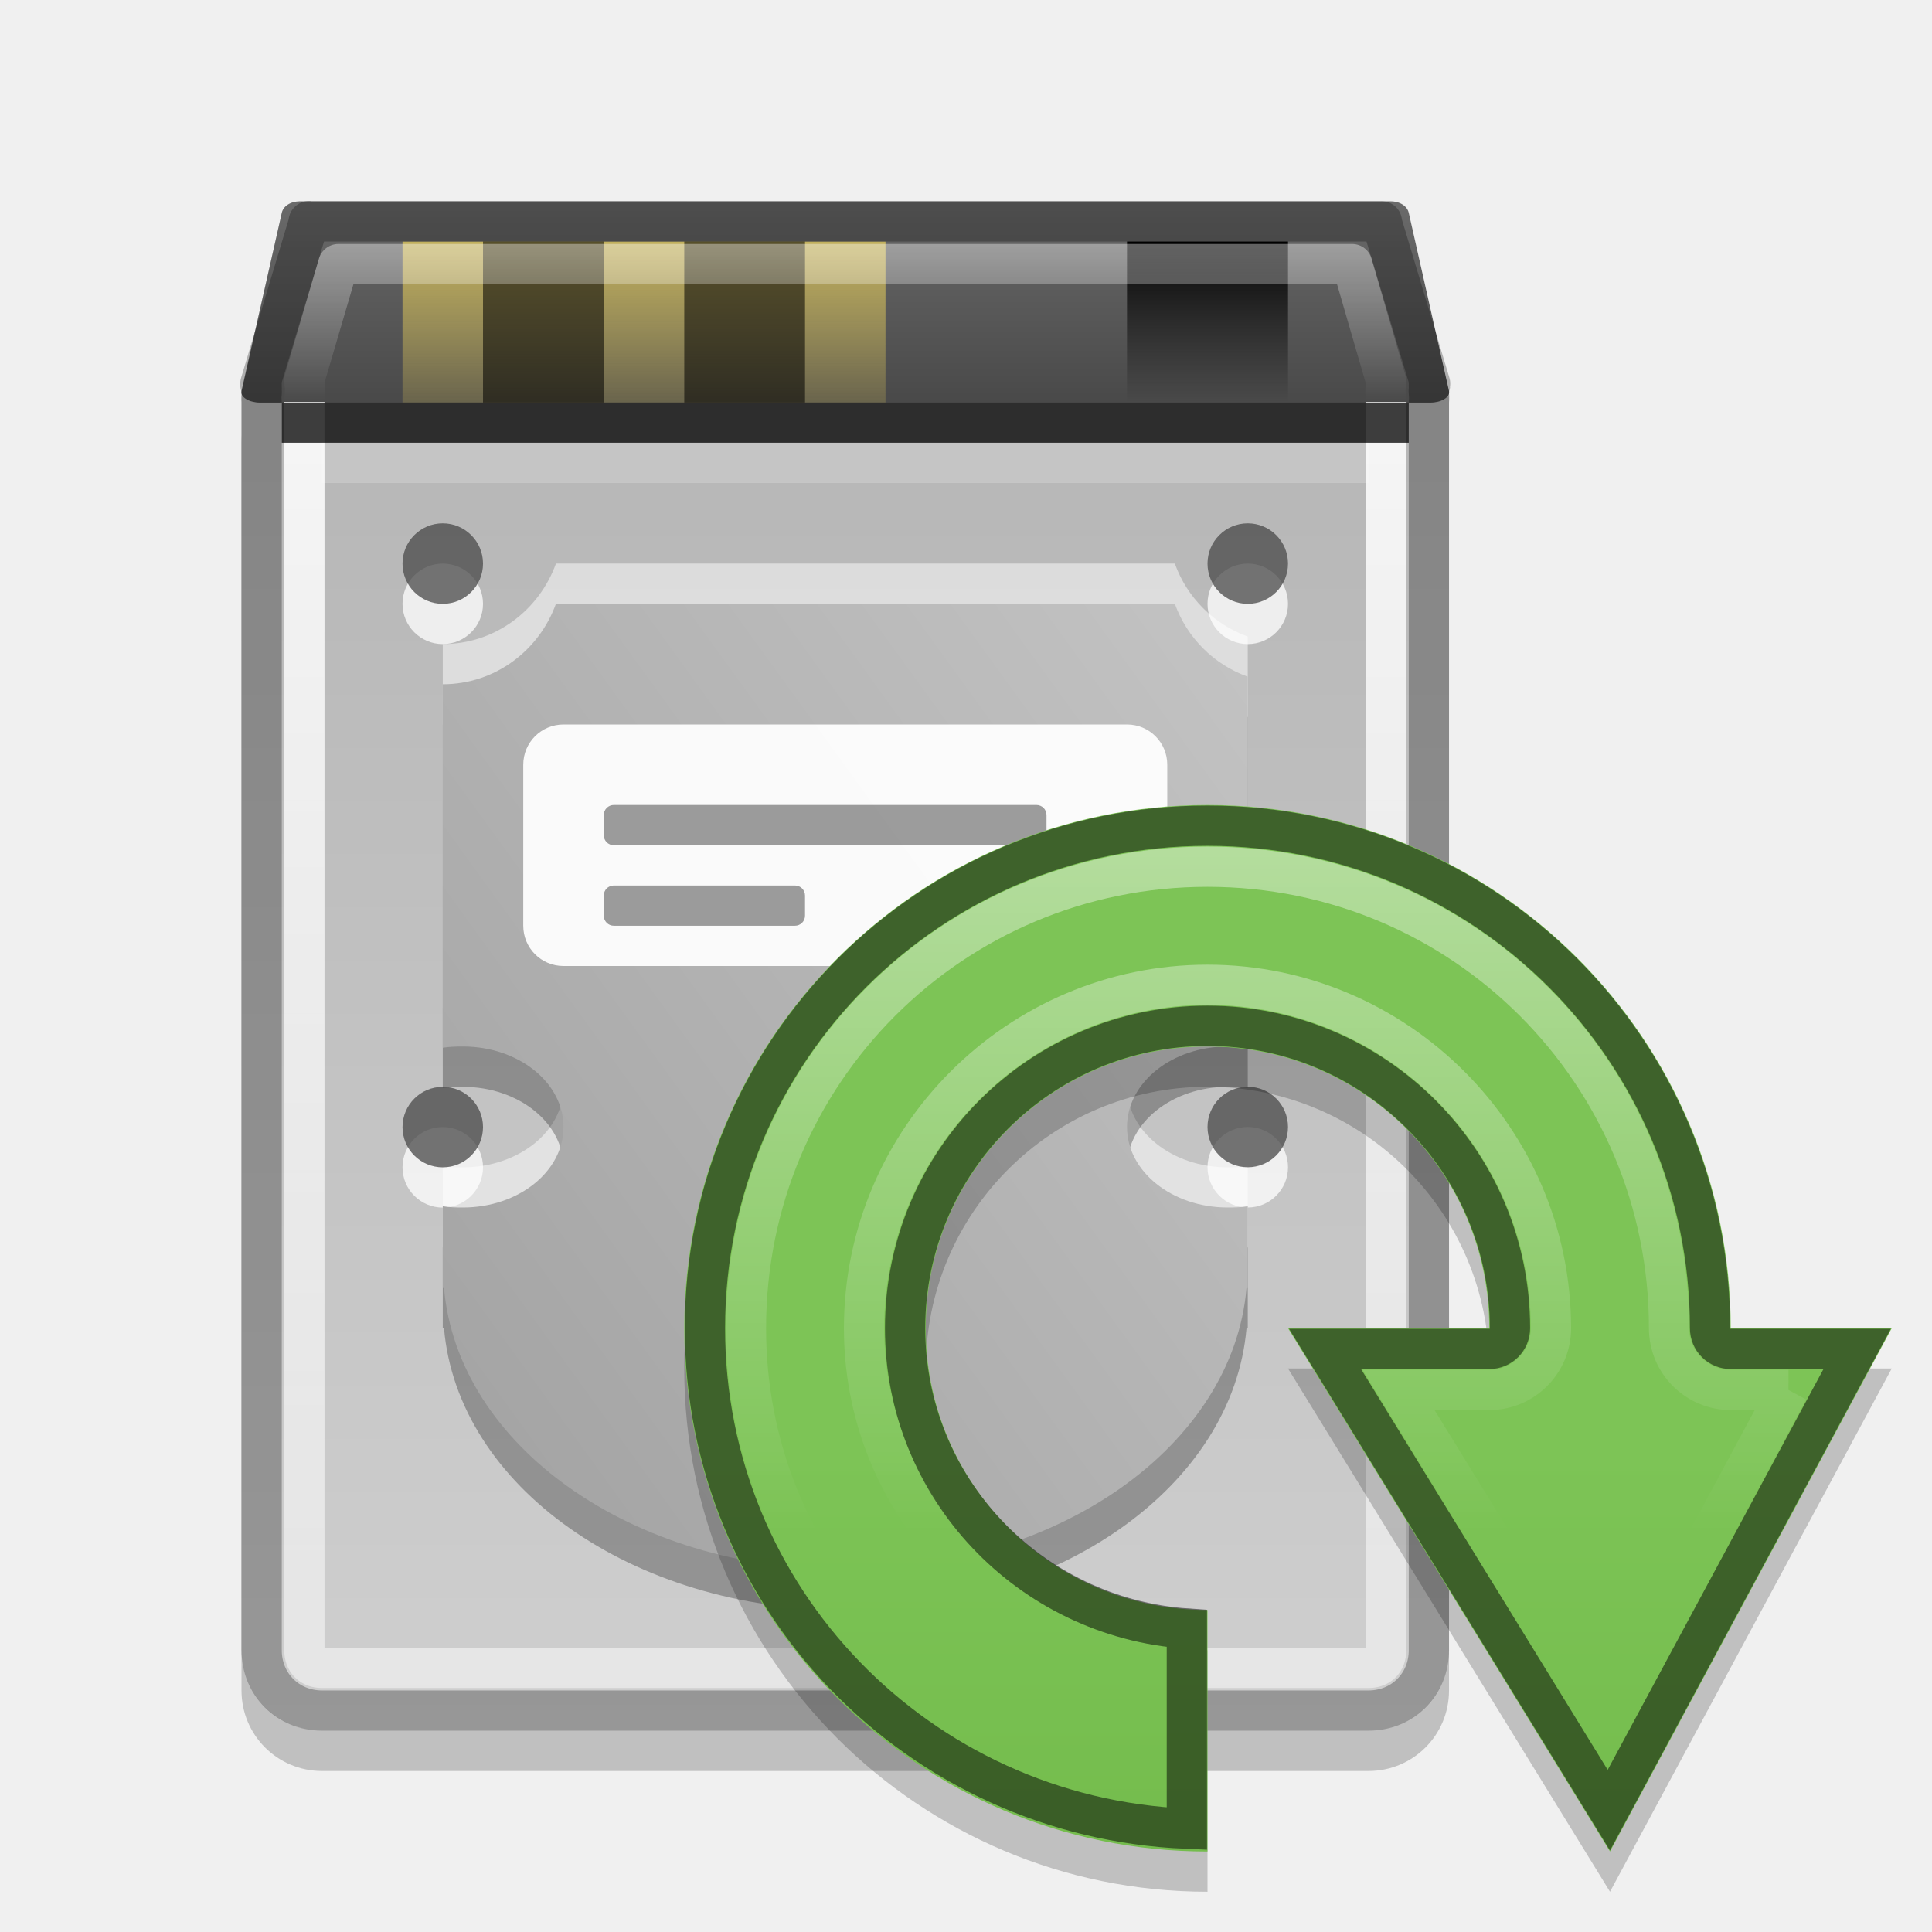
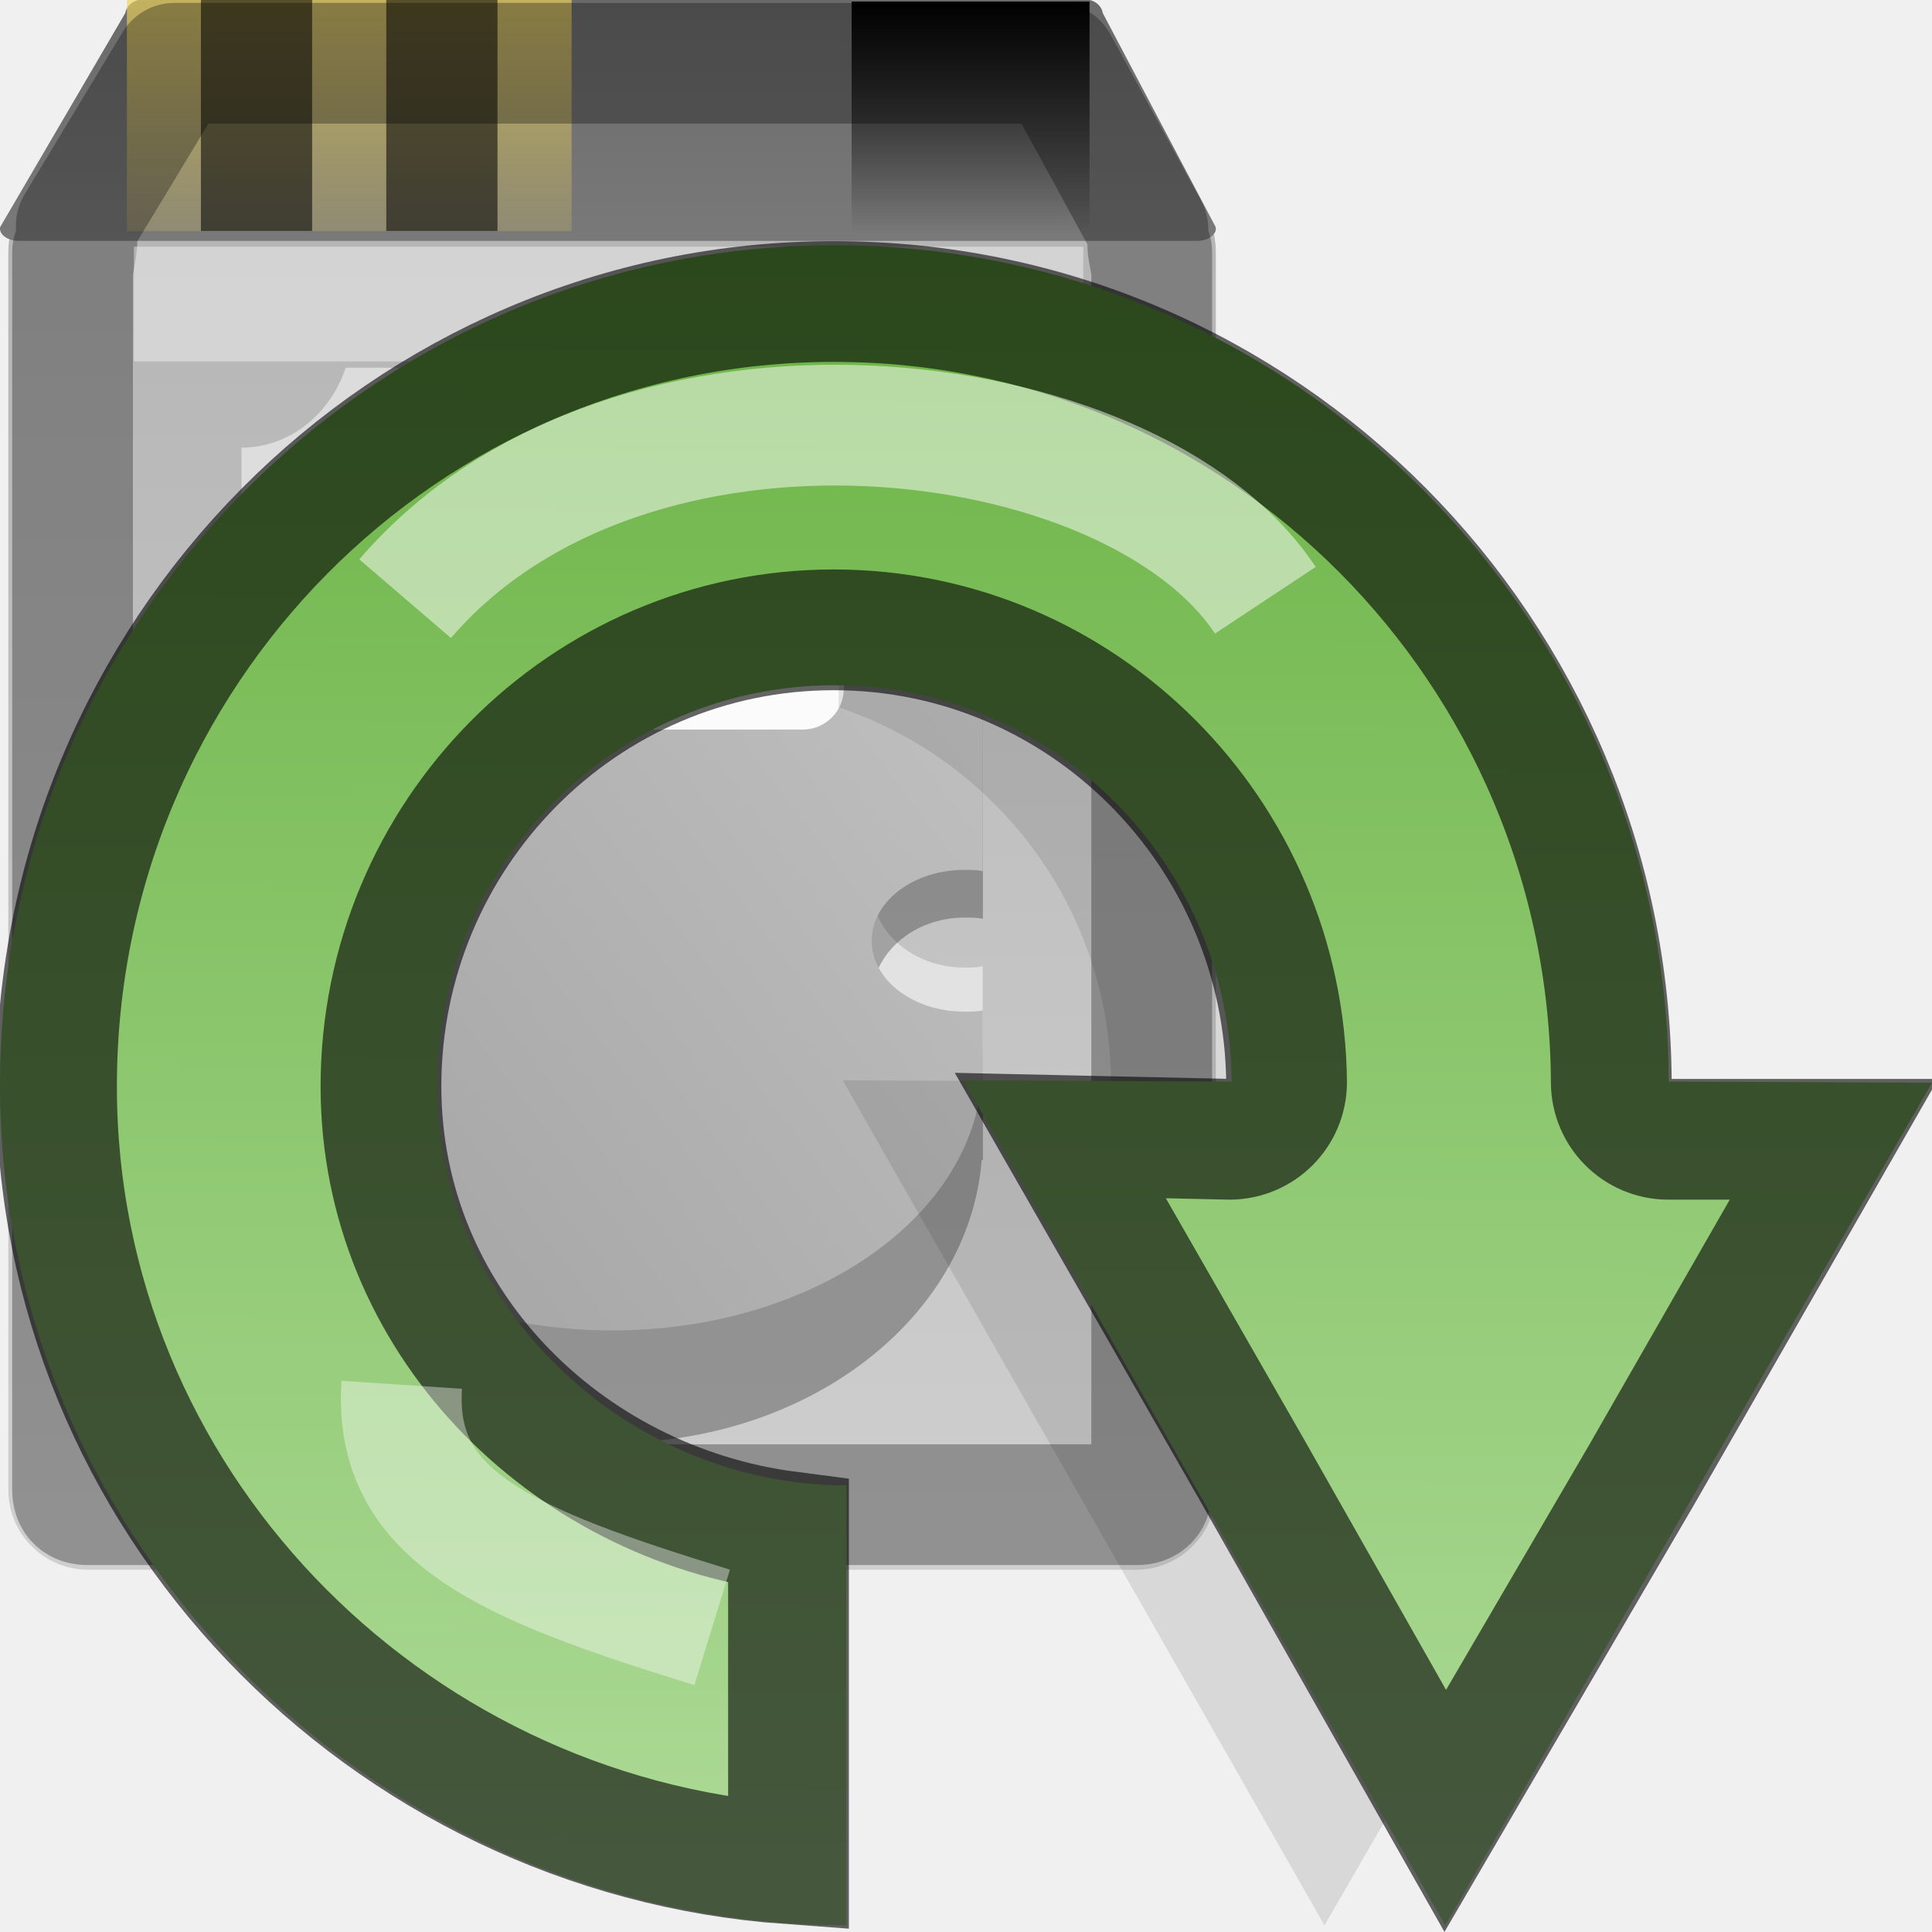
- <svg xmlns="http://www.w3.org/2000/svg" xmlns:xlink="http://www.w3.org/1999/xlink" version="1.1" id="svg2" viewBox="0 0 48 48">
+ <svg xmlns="http://www.w3.org/2000/svg" version="1.1" id="svg2" viewBox="0 0 16 16">
  <defs id="defs4">
-     <linearGradient gradientTransform="matrix(1,0,0,0.8,0,203.28)" gradientUnits="userSpaceOnUse" x2="0" y2="1018.36" y1="1011.36" id="0">
-       <stop id="stop7" stop-color="#eed45a" />
-       <stop id="stop9" stop-opacity="0" stop-color="#eed45a" offset="1" />
+     <linearGradient gradientTransform="matrix(0.4925898,0,0,0.38192,-8.710422,-386.247)" x2="0" gradientUnits="userSpaceOnUse" y2="1016.36" y1="1011.36" id="0">
+       <stop id="stop7" />
+       <stop stop-opacity="0" id="stop9" offset="1" />
    </linearGradient>
-     <linearGradient gradientTransform="matrix(1,0,0,0.79999,0,203.28)" gradientUnits="userSpaceOnUse" x2="0" y2="1016.36" y1="1011.36" id="1">
-       <stop id="stop12" />
-       <stop id="stop14" stop-opacity="0" offset="1" />
+     <linearGradient gradientTransform="matrix(0.3069374,0,0,0.29346,-2.604673,-1.017)" x2="8" gradientUnits="userSpaceOnUse" x1="37" y2="38" y1="17" id="1">
+       <stop id="stop12" stop-color="#c5c5c5" />
+       <stop id="stop14" stop-color="#9d9d9d" offset="1" />
    </linearGradient>
-     <linearGradient gradientUnits="userSpaceOnUse" x2="8" y2="38" x1="37" y1="17" id="2">
-       <stop id="stop17" stop-color="#c5c5c5" />
-       <stop id="stop19" stop-color="#9d9d9d" offset="1" />
+     <linearGradient gradientTransform="matrix(0.3069374,0,0,0.39017,-3.246646,-394.637)" x2="0" gradientUnits="userSpaceOnUse" y2="1018.36" y1="1011.36" id="2">
+       <stop id="stop17" stop-color="#eed45a" />
+       <stop stop-opacity="0" id="stop19" stop-color="#eed45a" offset="1" />
    </linearGradient>
-     <linearGradient gradientTransform="matrix(1,0,0,0.625,0,381.14)" gradientUnits="userSpaceOnUse" x2="0" y2="1016.36" y1="1008.36" id="3">
-       <stop id="stop22" stop-color="#6a6a6a" />
-       <stop id="stop24" stop-color="#494949" offset="1" />
+     <linearGradient gradientTransform="matrix(0.3333163,0,0,0.33077,-3.263646,-334.097)" x2="0" gradientUnits="userSpaceOnUse" y2="1049.36" y1="1016.36" id="3">
+       <stop id="stop22" stop-color="#b6b6b6" />
+       <stop id="stop24" stop-color="#cfcfcf" offset="1" />
    </linearGradient>
-     <linearGradient gradientUnits="userSpaceOnUse" x2="0" y2="44" y1="8" id="4">
-       <stop id="stop27" stop-opacity="0.443" stop-color="#fff" />
-       <stop id="stop29" stop-opacity="0" stop-color="#fff" offset="0.111" />
-       <stop id="stop31" stop-color="#fff" offset="0.111" />
-       <stop id="stop33" stop-opacity="0.549" stop-color="#fff" offset="1" />
+     <linearGradient gradientTransform="matrix(0.3355862,0,0,0.25007,-3.354642,-252.167)" x2="0" gradientUnits="userSpaceOnUse" y2="1016.36" y1="1008.36" id="4">
+       <stop id="stop27" stop-color="#6a6a6a" />
+       <stop id="stop29" stop-color="#797979" offset="1" />
    </linearGradient>
-     <linearGradient gradientUnits="userSpaceOnUse" x2="0" y2="1049.36" y1="1016.36" id="5">
-       <stop id="stop36" stop-color="#b6b6b6" />
-       <stop id="stop38" stop-color="#cfcfcf" offset="1" />
-     </linearGradient>
-     <linearGradient id="linearGradient4151">
-       <stop style="stop-color:#ffffff;stop-opacity:1;" offset="0" id="stop4153" />
-       <stop style="stop-color:#ffffff;stop-opacity:0;" offset="1" id="stop4155" />
-     </linearGradient>
-     <linearGradient gradientUnits="userSpaceOnUse" y2="-1" x2="29" y1="-1" x1="3" id="linearGradient4165" xlink:href="#1-9" />
-     <linearGradient xlink:href="#linearGradient4151" id="linearGradient4157" x1="-3" y1="0" x2="21" y2="0" gradientUnits="userSpaceOnUse" />
-     <linearGradient id="1-9" y1="3" y2="45" gradientUnits="userSpaceOnUse" x2="0" gradientTransform="matrix(-1,0,0,1,48.00001,0)">
-       <stop style="stop-color:#66b03e;stop-opacity:1" stop-color="#ffe412" id="stop12-9-1" />
-       <stop style="stop-color:#7dc456;stop-opacity:1" offset="1" stop-color="#ffe25d" id="stop14-4" />
+     <linearGradient x1="14.601" id="1-8" y1="15.056" y2="15" gradientUnits="userSpaceOnUse" x2="0">
+       <stop style="stop-color:#adda97;stop-opacity:1" stop-color="#5288d1" id="stop12-2" />
+       <stop style="stop-color:#66b03e;stop-opacity:1" offset="1" stop-color="#76a1db" id="stop14-1" />
    </linearGradient>
  </defs>
-   <g id="g40" transform="translate(-3.9997,-1006.36)">
-     <path style="opacity:0.2" id="rect42" d="m 12,1015.36 26,0 c 1.108,0 2,0.892 2,2 l 0,31 c 0,1.108 -0.892,2 -2,2 l -26,0 c -1.108,0 -2,-0.892 -2,-2 l 0,-31 c 0,-1.108 0.892,-2 2,-2 z" />
-     <path style="fill:url(#5)" id="rect44" d="m 12,1014.36 26,0 c 1.108,0 2,0.892 2,2 l 0,31 c 0,1.108 -0.892,2 -2,2 l -26,0 c -1.108,0 -2,-0.892 -2,-2 l 0,-31 c 0,-1.108 0.892,-2 2,-2 z" />
-     <g style="fill:#ffffff" id="g46">
-       <path style="opacity:0.5" id="path48" d="m 17.812,1020.362 c -0.416,1.158 -1.511,2 -2.812,2 l 0,9.031 c 0.163,-0.027 0.327,-0.031 0.5,-0.031 1.381,0 2.5,0.895 2.5,2 0,1.105 -1.119,2 -2.5,2 -0.173,0 -0.337,0 -0.5,-0.031 l 0,1.531 0,0.5 0.031,0 c 0.338,3.913 4.667,7 9.969,7 5.302,0 9.631,-3.087 9.969,-7 l 0.031,0 0,-0.5 0,-1.531 c -0.163,0.027 -0.327,0.031 -0.5,0.031 -1.381,0 -2.5,-0.895 -2.5,-2 0,-1.105 1.119,-2 2.5,-2 0.173,0 0.337,0 0.5,0.031 l 0,-9.219 c -0.842,-0.302 -1.511,-0.971 -1.812,-1.812 l -15.375,0 z" />
-       <path style="opacity:0.751" transform="matrix(1,0,0,2,0,974.36)" d="m 36,30.5 a 1,0.5 0 1 1 -2,0 1,0.5 0 1 1 2,0 z" id="6" />
-       <path style="opacity:0.751" id="path51" d="m 16,1035.362 a 1,1 0 0 1 -2,0 1,1 0 1 1 2,0 z" />
+   <rect style="fill:url(#3)" ry="0.662" id="rect35" height="11.577" rx="0.662" y="1.423" x="0.069" width="10" />
+   <path style="opacity:0.5;fill:#ffffff" d="m 2.863,3.045 c -0.128,0.384 -0.464,0.662 -0.863,0.662 l 0,2.992 c 0.05,-0.011 0.1,-0.011 0.153,-0.011 0.424,0 0.767,0.297 0.767,0.663 0,0.366 -0.344,0.662 -0.767,0.662 -0.053,0 -0.104,0 -0.153,-0.011 l 0,0.507 0,0.166 0.01,0 C 2.113,9.972 3.442,10.994 5.069,10.994 c 1.627,0 2.956,-1.023 3.06,-2.319 l 0.01,0 0,-0.166 0,-0.507 c -0.05,0.011 -0.1,0.011 -0.153,0.011 -0.424,0 -0.767,-0.297 -0.767,-0.662 0,-0.366 0.344,-0.663 0.767,-0.663 0.053,0 0.104,0 0.153,0.011 l 0,-3.054 c -0.258,-0.1 -0.464,-0.322 -0.556,-0.6 l -4.719,0 z" id="path37" />
+   <rect style="opacity:0.38;fill:#6a6a6a" ry="0.312" id="rect39" height="1.874" rx="0.312" y="5.063" x="2.613" width="4.911" />
+   <path style="fill:url(#4)" d="m 1.19,-0.005 7.79,0 c 0.085,0 0.142,0.051 0.153,0.114 l 0.935,1.772 c 0.012,0.063 -0.068,0.114 -0.153,0.114 l -9.761,0 c -0.085,0 -0.165,-0.051 -0.153,-0.114 L 1.037,0.109 c 0.012,-0.063 0.068,-0.114 0.153,-0.114 z" id="path41" />
+   <path style="opacity:0.68;fill:url(#2)" d="m 1.051,-0.036 3.683,0 0,1.951 -3.683,0 z" id="path43" />
+   <path style="opacity:0.548" d="m 1.664,-0.037 0.921,0 0,1.95 -0.921,0 z" id="path45" />
+   <path style="fill:url(#0)" d="m 7.053,0.013 1.97,0 0,1.91 -1.97,0 z" id="path47" />
+   <path style="opacity:0.548" d="m 3.199,-0.037 0.921,0 0,1.95 -0.921,0 z" id="path49" />
+   <path style="opacity:0.281" d="m 2.863,3.917 c -0.128,0.388 -0.464,0.669 -0.863,0.669 l 0,3.023 c 0.05,-0.01 0.1,-0.01 0.153,-0.01 0.424,0 0.767,0.3 0.767,0.669 0,0.37 -0.344,0.669 -0.767,0.669 -0.053,0 -0.104,0 -0.153,-0.01 l 0,0.512 0,0.167 0.01,0 c 0.104,1.31 1.432,2.343 3.06,2.343 1.627,0 2.956,-1.034 3.06,-2.343 l 0.01,0 0,-0.167 0,-0.512 c -0.05,0.01 -0.1,0.01 -0.153,0.01 -0.424,0 -0.767,-0.3 -0.767,-0.669 0,-0.37 0.344,-0.669 0.767,-0.669 0.053,0 0.104,0 0.153,0.01 l 0,-3.086 c -0.258,-0.101 -0.464,-0.325 -0.556,-0.607 l -4.719,0 z" id="path51" />
+   <path style="fill:url(#1)" d="m 2.863,3.976 c -0.128,0.34 -0.464,0.587 -0.863,0.587 l 0,2.65 c 0.05,-0.01 0.1,-0.01 0.153,-0.01 0.424,0 0.767,0.263 0.767,0.587 0,0.324 -0.344,0.587 -0.767,0.587 -0.053,0 -0.104,0 -0.153,-0.01 l 0,0.449 0,0.147 0.01,0 C 2.113,10.111 3.442,11.018 5.069,11.018 c 1.627,0 2.956,-0.906 3.06,-2.054 l 0.01,0 0,-0.147 0,-0.449 c -0.05,0.01 -0.1,0.01 -0.153,0.01 -0.424,0 -0.767,-0.263 -0.767,-0.587 0,-0.324 0.344,-0.587 0.767,-0.587 0.053,0 0.104,0 0.153,0.01 l 0,-2.705 c -0.258,-0.088 -0.464,-0.285 -0.556,-0.532 l -4.719,0 z" id="path53" />
+   <rect style="opacity:0.936;fill:#ffffff" ry="0.34" id="rect55" height="2.039" rx="0.34" y="4.003" x="3.067" width="3.921" />
+   <path style="opacity:0.3;fill:none;stroke:#000000;stroke-width:1;stroke-linejoin:round" d="M 1.444,0.524 0.632,1.868 a 0.536,0.536 0 0 1 0,0.031 0.536,0.536 0 0 1 0,0.156 c -0.033,0.179 -0.031,0.201 -0.031,0.031 l 0,10.25 c 0,0.084 0.041,0.125 0.125,0.125 l 8.687,0 c 0.084,0 0.125,-0.041 0.125,-0.125 l 0,-10.25 c 0,0.17 0.001,0.148 -0.031,-0.031 a 0.536,0.536 0 0 1 0,-0.094 0.536,0.536 0 0 1 0,-0.031 l 0,-0.031 -0.75,-1.375 -7.312,0 z" id="path57" />
+   <path style="opacity:0.4;fill:#ffffff" d="m 1.109,2.043 7.862,0 0,0.95 -7.862,0 z" id="path59" />
+   <g transform="matrix(0,1,-1,0,16,0.9350427)" id="g3519">
+     <path style="opacity:0.1" id="path4155" d="m 8.033,1 -0.012,2.18 c -3.473,0.015 -6.335,2.561 -6.838,5.875 l 3.74,0 C 5.359,7.757 6.572,6.812 8.021,6.799 L 8.012,9.021 11.512,7.025 15.01,5.031 11.521,3.016 8.033,1 Z" />
+     <path id="path16" d="M 8.032,0 8.022,2.18 C 4.194,2.196 1.096,5.284 1.096,9.09 c 0,3.816 3.115,6.91 6.957,6.91 3.842,0 6.957,-3.194 6.957,-7.01 l -3.644,0 c 0,1.817 -1.483,3.39 -3.313,3.39 -1.83,0 -3.313,-1.473 -3.313,-3.29 0,-1.807 1.466,-3.274 3.282,-3.29 l -0.01,2.221 3.499,-1.995 3.499,-1.995 -3.489,-2.015 z" style="fill:url(#1-8)" />
+     <g style="fill:none" id="g18">
+       <path style="opacity:0.6;stroke:#000000" id="path20" d="m 8.5,0.812 0,1.375 A 0.473,0.473 0 0 1 8.031,2.656 C 4.456,2.672 1.562,5.545 1.562,9.094 c 0,3.558 2.912,6.438 6.5,6.438 3.421,0 6.196,-2.716 6.438,-6.062 l -2.75,0 c -0.241,1.856 -1.757,3.375 -3.688,3.375 -2.082,0 -3.781,-1.675 -3.781,-3.75 0,-2.063 1.684,-3.731 3.75,-3.75 A 0.473,0.473 0 0 1 8.5,5.812 L 8.469,7.219 11.25,5.625 14.062,4.031 11.281,2.406 8.5,0.812 Z" />
    </g>
-     <path style="opacity:0.38;fill:#6a6a6a" id="rect53" d="m 18,1025.36 14,0 c 0.554,0 1,0.446 1,1 l 0,4 c 0,0.554 -0.446,1 -1,1 l -14,0 c -0.554,0 -1,-0.446 -1,-1 l 0,-4 c 0,-0.554 0.446,-1 1,-1 z" />
-     <path style="fill:url(#3)" id="path55" d="m 11.458,1011.362 27.085,0 c 0.253,0 0.422,0.129 0.457,0.286 l 1,4.428 c 0.035,0.157 -0.204,0.286 -0.457,0.286 l -29.086,0 c -0.253,0 -0.493,-0.129 -0.457,-0.286 l 1,-4.428 c 0.035,-0.157 0.204,-0.286 0.457,-0.286 z" />
-     <path style="opacity:0.68;fill:url(#0)" id="path57" d="m 14,1012.362 12,0 0,4 -12,0 z" />
-     <path style="opacity:0.27;fill:none;stroke:#000000;stroke-linejoin:round" id="path59" transform="translate(0,1004.36)" d="m 11.669,7.5 c 0.025,0 0.009,-0.032 0,0.031 l -1.2,4 c 3.35e-4,0.01 3.35e-4,0.021 0,0.031 0.01,-3.35e-4 0.021,-3.35e-4 0.031,0 0.004,0.018 -0.002,0.017 0,0.031 3.35e-4,0.01 3.35e-4,0.021 0,0.031 9.38e-4,0.023 0.002,0.05 0,0.062 0.003,0.031 0.003,0.063 0,0.094 -0.015,0.11 0,0.184 0,0.219 l 0,31 c 0,0.847 0.653,1.5 1.5,1.5 l 26,0 c 0.847,0 1.5,-0.653 1.5,-1.5 l 0,-31 c 0,-0.035 0.015,-0.108 0,-0.219 -0.005,-0.041 -0.005,-0.084 0,-0.125 -0.001,-0.021 -0.001,-0.042 0,-0.062 0.002,-0.014 -0.004,-0.014 0,-0.031 -4.83e-4,-0.002 0.032,-0.007 0.031,0 -0.011,-0.01 -0.021,-0.02 -0.031,-0.031 0.01,-3.35e-4 0.021,-3.35e-4 0.031,0 L 38.331,7.532 c -0.009,-0.064 -0.025,-0.031 0,-0.031 z" />
-     <path style="opacity:0.548" id="path61" d="m 16,1012.36 3,0 0,4 -3,0 z" />
-     <path style="fill:url(#1)" id="path63" d="m 32,1012.36 4,0 0,4 -4,0 z" />
-     <path style="opacity:0.548" id="path65" d="m 21,1012.36 3,0 0,4 -3,0 z" />
-     <path style="opacity:0.281" id="path67" d="m 17.812,1022.362 c -0.416,1.158 -1.511,2 -2.812,2 l 0,9.031 c 0.163,-0.027 0.327,-0.031 0.5,-0.031 1.381,0 2.5,0.895 2.5,2 0,1.105 -1.119,2 -2.5,2 -0.173,0 -0.337,0 -0.5,-0.031 l 0,1.531 0,0.5 0.031,0 c 0.338,3.913 4.667,7 9.969,7 5.302,0 9.631,-3.087 9.969,-7 l 0.031,0 0,-0.5 0,-1.531 c -0.163,0.027 -0.327,0.031 -0.5,0.031 -1.381,0 -2.5,-0.895 -2.5,-2 0,-1.105 1.119,-2 2.5,-2 0.173,0 0.337,0 0.5,0.031 l 0,-9.219 c -0.842,-0.302 -1.511,-0.971 -1.812,-1.812 l -15.375,0 z" />
-     <path style="opacity:0.87;fill:none;stroke:url(#4);stroke-linejoin:round" id="path69" transform="translate(0,1004.36)" d="m 12.406,8.562 -0.844,2.876 c 1.04e-4,0.01 1.04e-4,0.021 0,0.031 0.021,0.145 0.021,0.293 0,0.438 1.04e-4,0.01 1.04e-4,0.021 0,0.031 -0.021,0.15 0,0.164 0,0.062 l 0,31 c 0,0.271 0.166,0.438 0.438,0.438 l 26,0 c 0.271,0 0.438,-0.166 0.438,-0.438 l 0,-31 c 0,0.101 0.021,0.087 0,-0.062 -0.021,-0.145 -0.021,-0.293 0,-0.438 l 0,-0.031 -0.844,-2.907 z" />
-     <path style="opacity:0.751" id="path71" d="m 11,1016.36 28,0 0,1 -28,0 z" />
-     <path style="opacity:0.2;fill:#ffffff" id="path73" d="m 12,1017.36 26,0 0,1 -26,0 z" />
-     <path style="fill:url(#2)" id="path75" transform="translate(0,1004.36)" d="M 17.812,17 C 17.397,18.158 16.301,19 15,19 l 0,9.031 C 15.163,28.005 15.327,28 15.5,28 c 1.381,0 2.5,0.895 2.5,2 0,1.105 -1.119,2 -2.5,2 -0.173,0 -0.337,-0.005 -0.5,-0.031 l 0,1.531 0,0.5 0.031,0 c 0.338,3.913 4.667,7 9.969,7 5.302,0 9.631,-3.087 9.969,-7 L 35,34 35,33.5 35,31.969 C 34.837,31.995 34.673,32 34.5,32 33.119,32 32,31.105 32,30 c 0,-1.105 1.119,-2 2.5,-2 0.173,0 0.337,0.005 0.5,0.031 L 35,18.812 C 34.158,18.511 33.489,17.842 33.188,17 l -15.375,0 z" />
-     <g style="fill:#494949" id="g77">
-       <path style="opacity:0.751" id="path79" d="m 16,1034.362 a 1,1 0 0 1 -2,0 1,1 0 1 1 2,0 z" />
-       <use height="48" width="48" y="0" x="0" id="use81" transform="translate(0,-1)" xlink:href="#6" />
-     </g>
-     <path style="opacity:0.936;fill:#ffffff" id="rect83" d="m 18,1024.36 14,0 c 0.554,0 1,0.446 1,1 l 0,4 c 0,0.554 -0.446,1 -1,1 l -14,0 c -0.554,0 -1,-0.446 -1,-1 l 0,-4 c 0,-0.554 0.446,-1 1,-1 z" />
-     <path style="opacity:0.38" id="rect85" d="m 19.25,1026.36 10.5,0 c 0.139,0 0.25,0.112 0.25,0.25 l 0,0.5 c 0,0.139 -0.112,0.25 -0.25,0.25 l -10.5,0 c -0.139,0 -0.25,-0.112 -0.25,-0.25 l 0,-0.5 c 0,-0.139 0.112,-0.25 0.25,-0.25 z" />
-     <path style="opacity:0.38" id="rect87" d="m 19.25,1028.36 4.5,0 c 0.139,0 0.25,0.112 0.25,0.25 l 0,0.5 c 0,0.139 -0.112,0.25 -0.25,0.25 l -4.5,0 c -0.139,0 -0.25,-0.112 -0.25,-0.25 l 0,-0.5 c 0,-0.139 0.112,-0.25 0.25,-0.25 z" />
-     <g style="fill:#ffffff" id="g89">
-       <path style="opacity:0.751" id="path91" d="m 36,1021.362 a 1,1 0 0 1 -2,0 1,1 0 1 1 2,0 z" />
-       <path style="opacity:0.751" id="path93" d="m 16,1021.362 a 1,1 0 0 1 -2,0 1,1 0 1 1 2,0 z" />
-     </g>
-     <g style="fill:#494949" id="g95">
-       <path style="opacity:0.751" id="path97" d="m 16,1020.362 a 1,1 0 0 1 -2,0 1,1 0 1 1 2,0 z" />
-       <path style="opacity:0.751" id="path99" d="m 36,1020.362 a 1,1 0 0 1 -2,0 1,1 0 1 1 2,0 z" />
-     </g>
-   </g>
-   <g transform="matrix(0,-1,-1,0,48,49)" id="g3657">
-     <g style="fill:none" transform="matrix(0.7272727,0,0,0.7272727,0.5454545,-3.454545)" id="g20" />
-     <g transform="matrix(-1,0,0,1,32,0)" id="g4268">
-       <path id="path3668" d="m 17,1 0,4 C 9.82,5 4,10.82 4,18 c 0,7.18 5.82,13 13,13 7.18,0 13,-5.82 13,-13 -2,0 -4,0 -6,0 0,3.866 -3.134,7 -7,7 -3.866,0 -7,-3.134 -7,-7 0,-3.866 3.134,-7 7,-7 l 0,5 13,-8 z" style="opacity:0.2;fill:#000000;fill-opacity:1;fill-rule:evenodd;stroke:none" />
-       <path style="opacity:1;fill:url(#linearGradient4165);fill-opacity:1;fill-rule:evenodd;stroke:none" d="m 16,1 0,4 C 8.82,5 3,10.82 3,18 c 0,7.18 5.82,13 13,13 7.18,0 13,-5.82 13,-13 -2,0 -4,0 -6,0 0,3.866 -3.134,7 -7,7 -3.866,0 -7,-3.134 -7,-7 0,-3.866 3.134,-7 7,-7 l 0,5 13,-8 z" id="path3348" />
-       <path id="path4167" d="m 16,1 0,4 A 13,13 0 0 0 3,18 13,13 0 0 0 16,31 13,13 0 0 0 29,18 13,13 0 0 0 28.992,17.844 C 28.707,17.937 28.409,18 28.092,18 L 23,18 a 7,7 0 0 1 -7,7 7,7 0 0 1 -7,-7 7,7 0 0 1 7,-7 L 16,16 29,8 16,1 Z" style="opacity:1;fill:none;fill-opacity:1;fill-rule:evenodd;stroke:none" />
-       <path d="m 16.514,1.859 0,3.141 A 0.513,0.513 0 0 1 16,5.514 C 9.098,5.514 3.514,11.098 3.514,18 c 0,6.902 5.584,12.486 12.486,12.486 6.726,0 12.159,-5.315 12.434,-11.973 l -4.973,0 c -0.27,3.9 -3.494,7 -7.461,7 -4.143,0 -7.514,-3.37 -7.514,-7.514 0,-4.143 3.37,-7.514 7.514,-7.514 A 0.513,0.513 0 0 1 16.514,11 l 0,4.08 L 27.973,8.029 16.514,1.859 Z" id="path3345" style="opacity:0.5;fill:none;fill-opacity:1;fill-rule:evenodd;stroke:#000000" />
-       <path style="opacity:0.6;fill:none;fill-opacity:1;fill-rule:evenodd;stroke:url(#linearGradient4157)" id="path3349" d="M 17.533,3.566 17.533,5 A 1.534,1.534 0 0 1 16,6.533 C 9.649,6.533 4.533,11.649 4.533,18 c 0,6.351 5.116,11.467 11.467,11.467 5.806,0 10.382,-4.347 11.158,-9.934 l -2.936,0 c -0.75,3.942 -4.071,7 -8.223,7 C 11.305,26.533 7.467,22.695 7.467,18 7.467,13.305 11.305,9.467 16,9.467 A 1.534,1.534 0 0 1 17.533,11 l 0,2.254 8.396,-5.166 -8.396,-4.521 z" />
-     </g>
+     <path style="opacity:0.5;fill:none;fill-rule:evenodd;stroke:#ffffff" id="path4162" d="M 4.023,12.645 C 1.86,10.788 2.366,6.627 4.036,5.521" />
+     <path style="opacity:0.39;fill:none;fill-rule:evenodd;stroke:#ffffff" id="path4164" d="m 12.542,10.102 c -0.525,1.703 -0.91,2.644 -2.009,2.571" />
  </g>
</svg>
